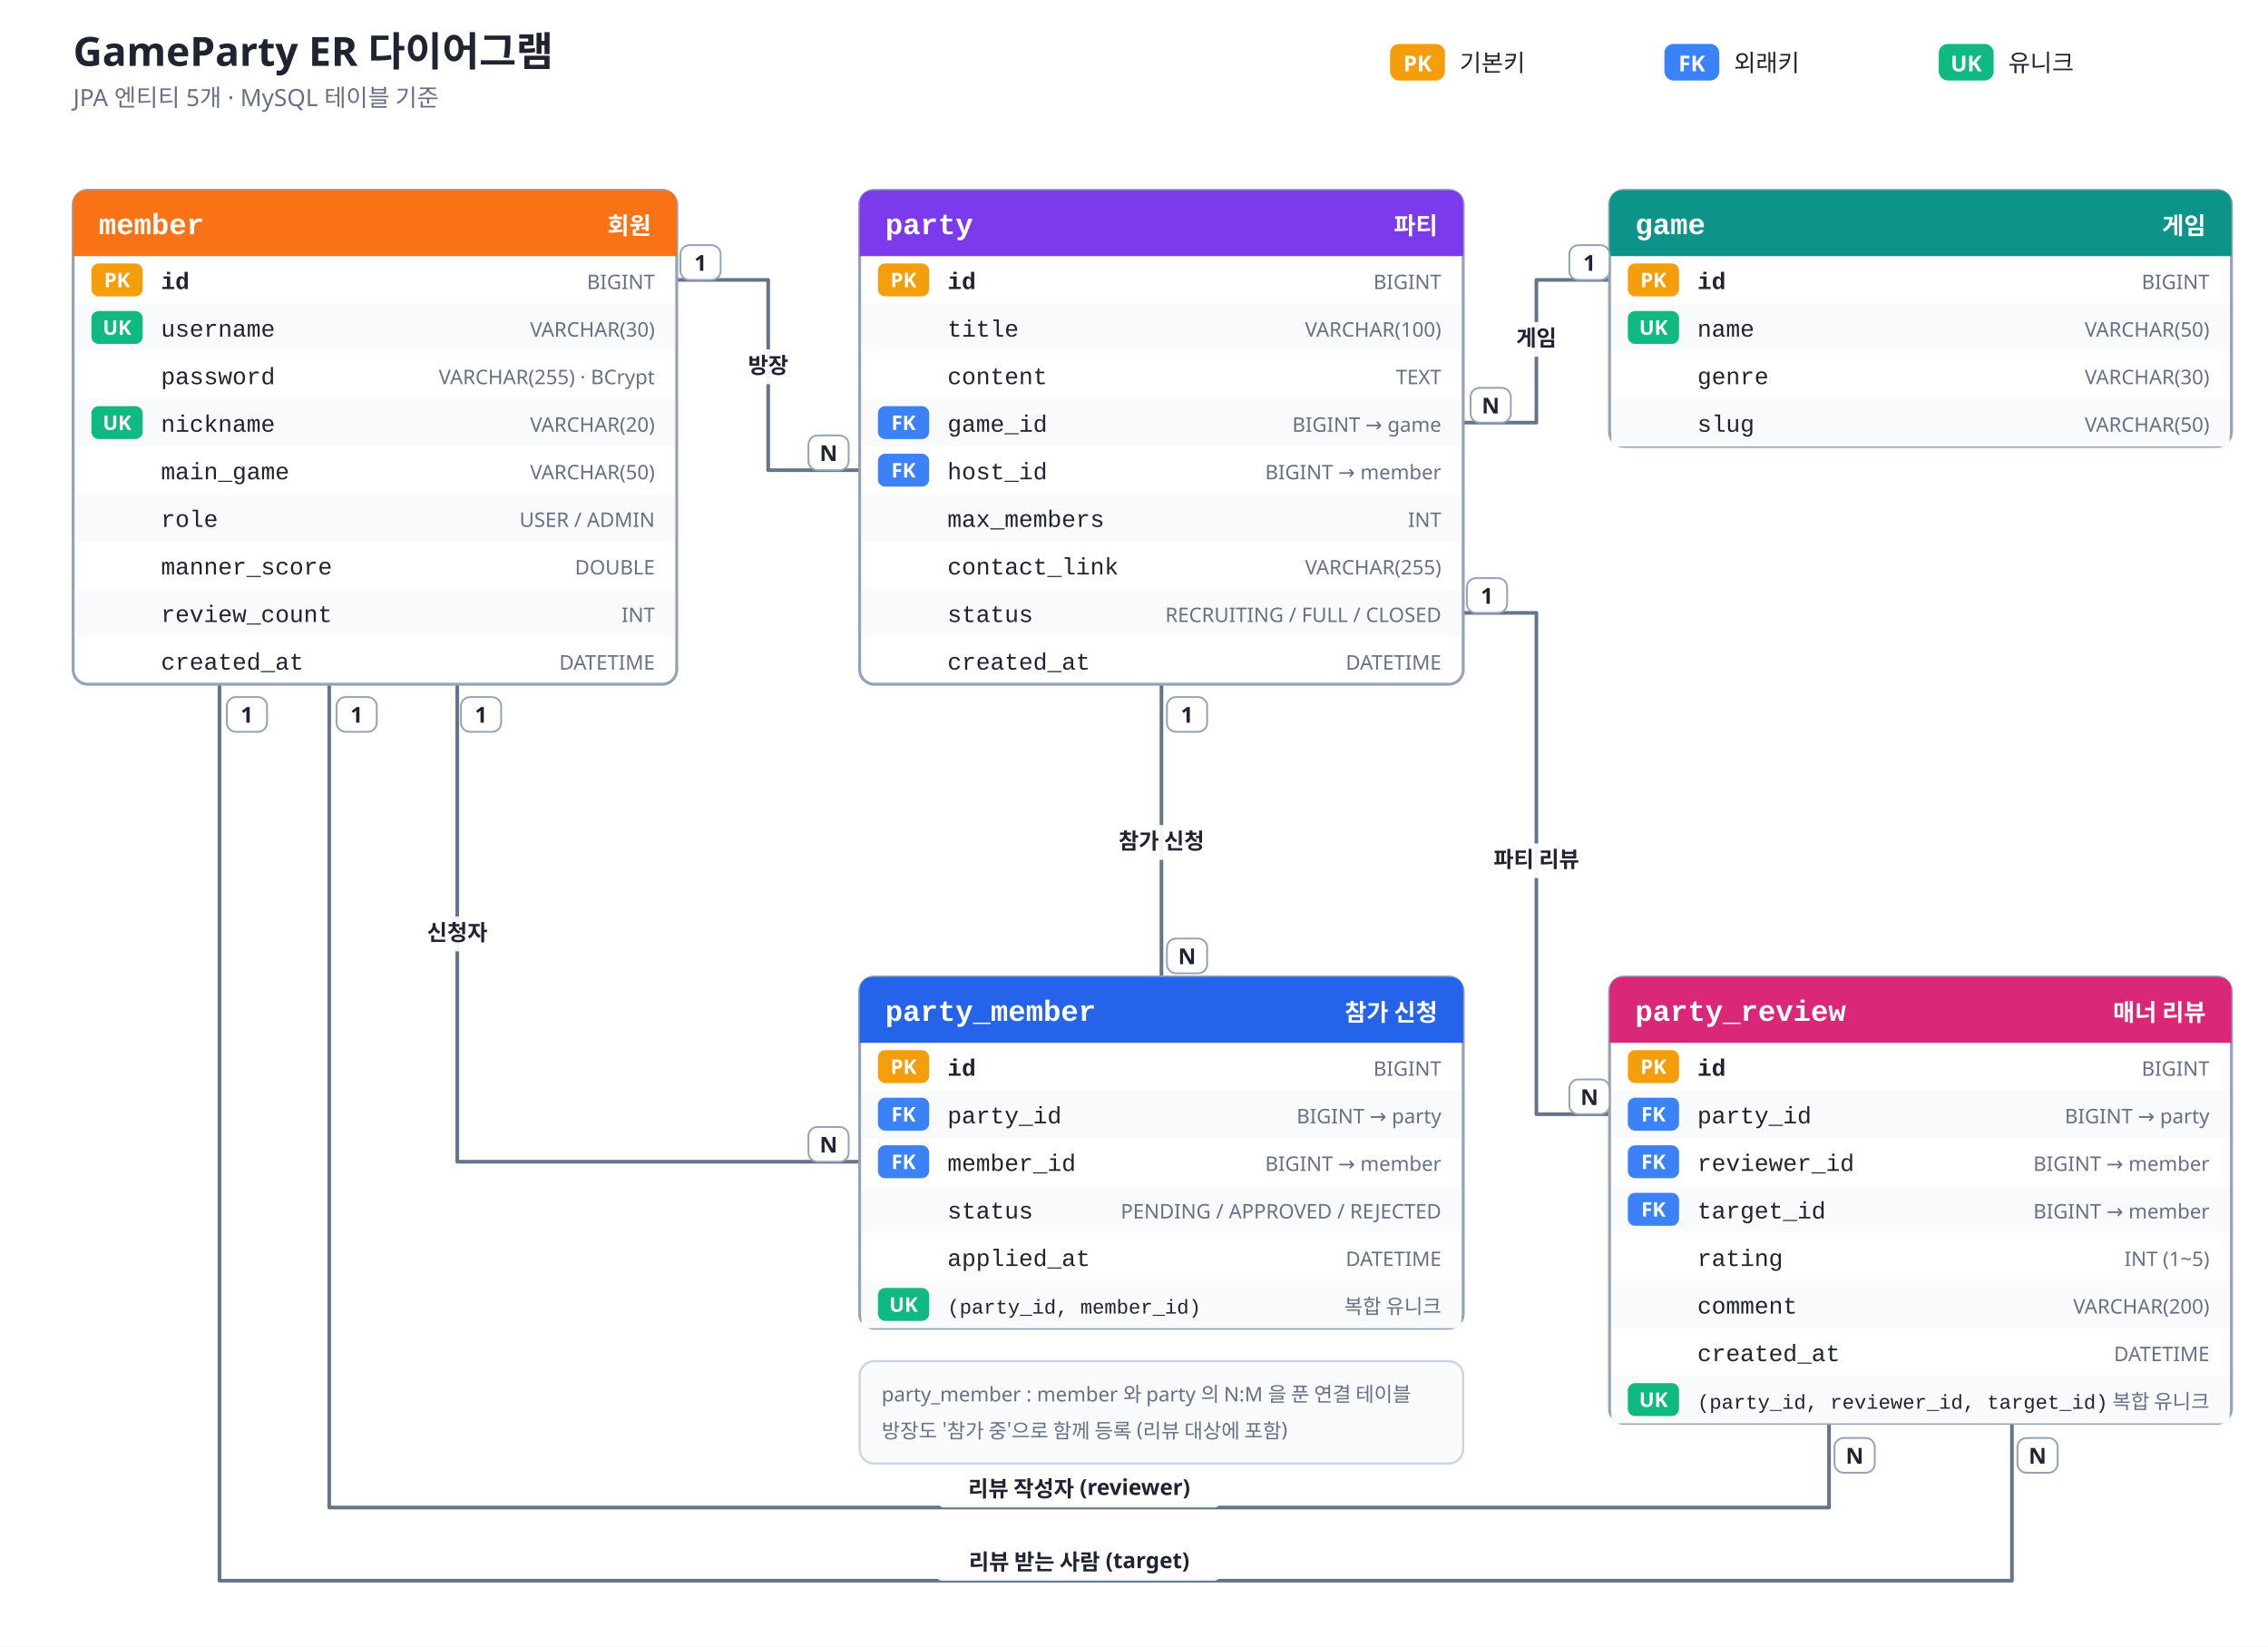
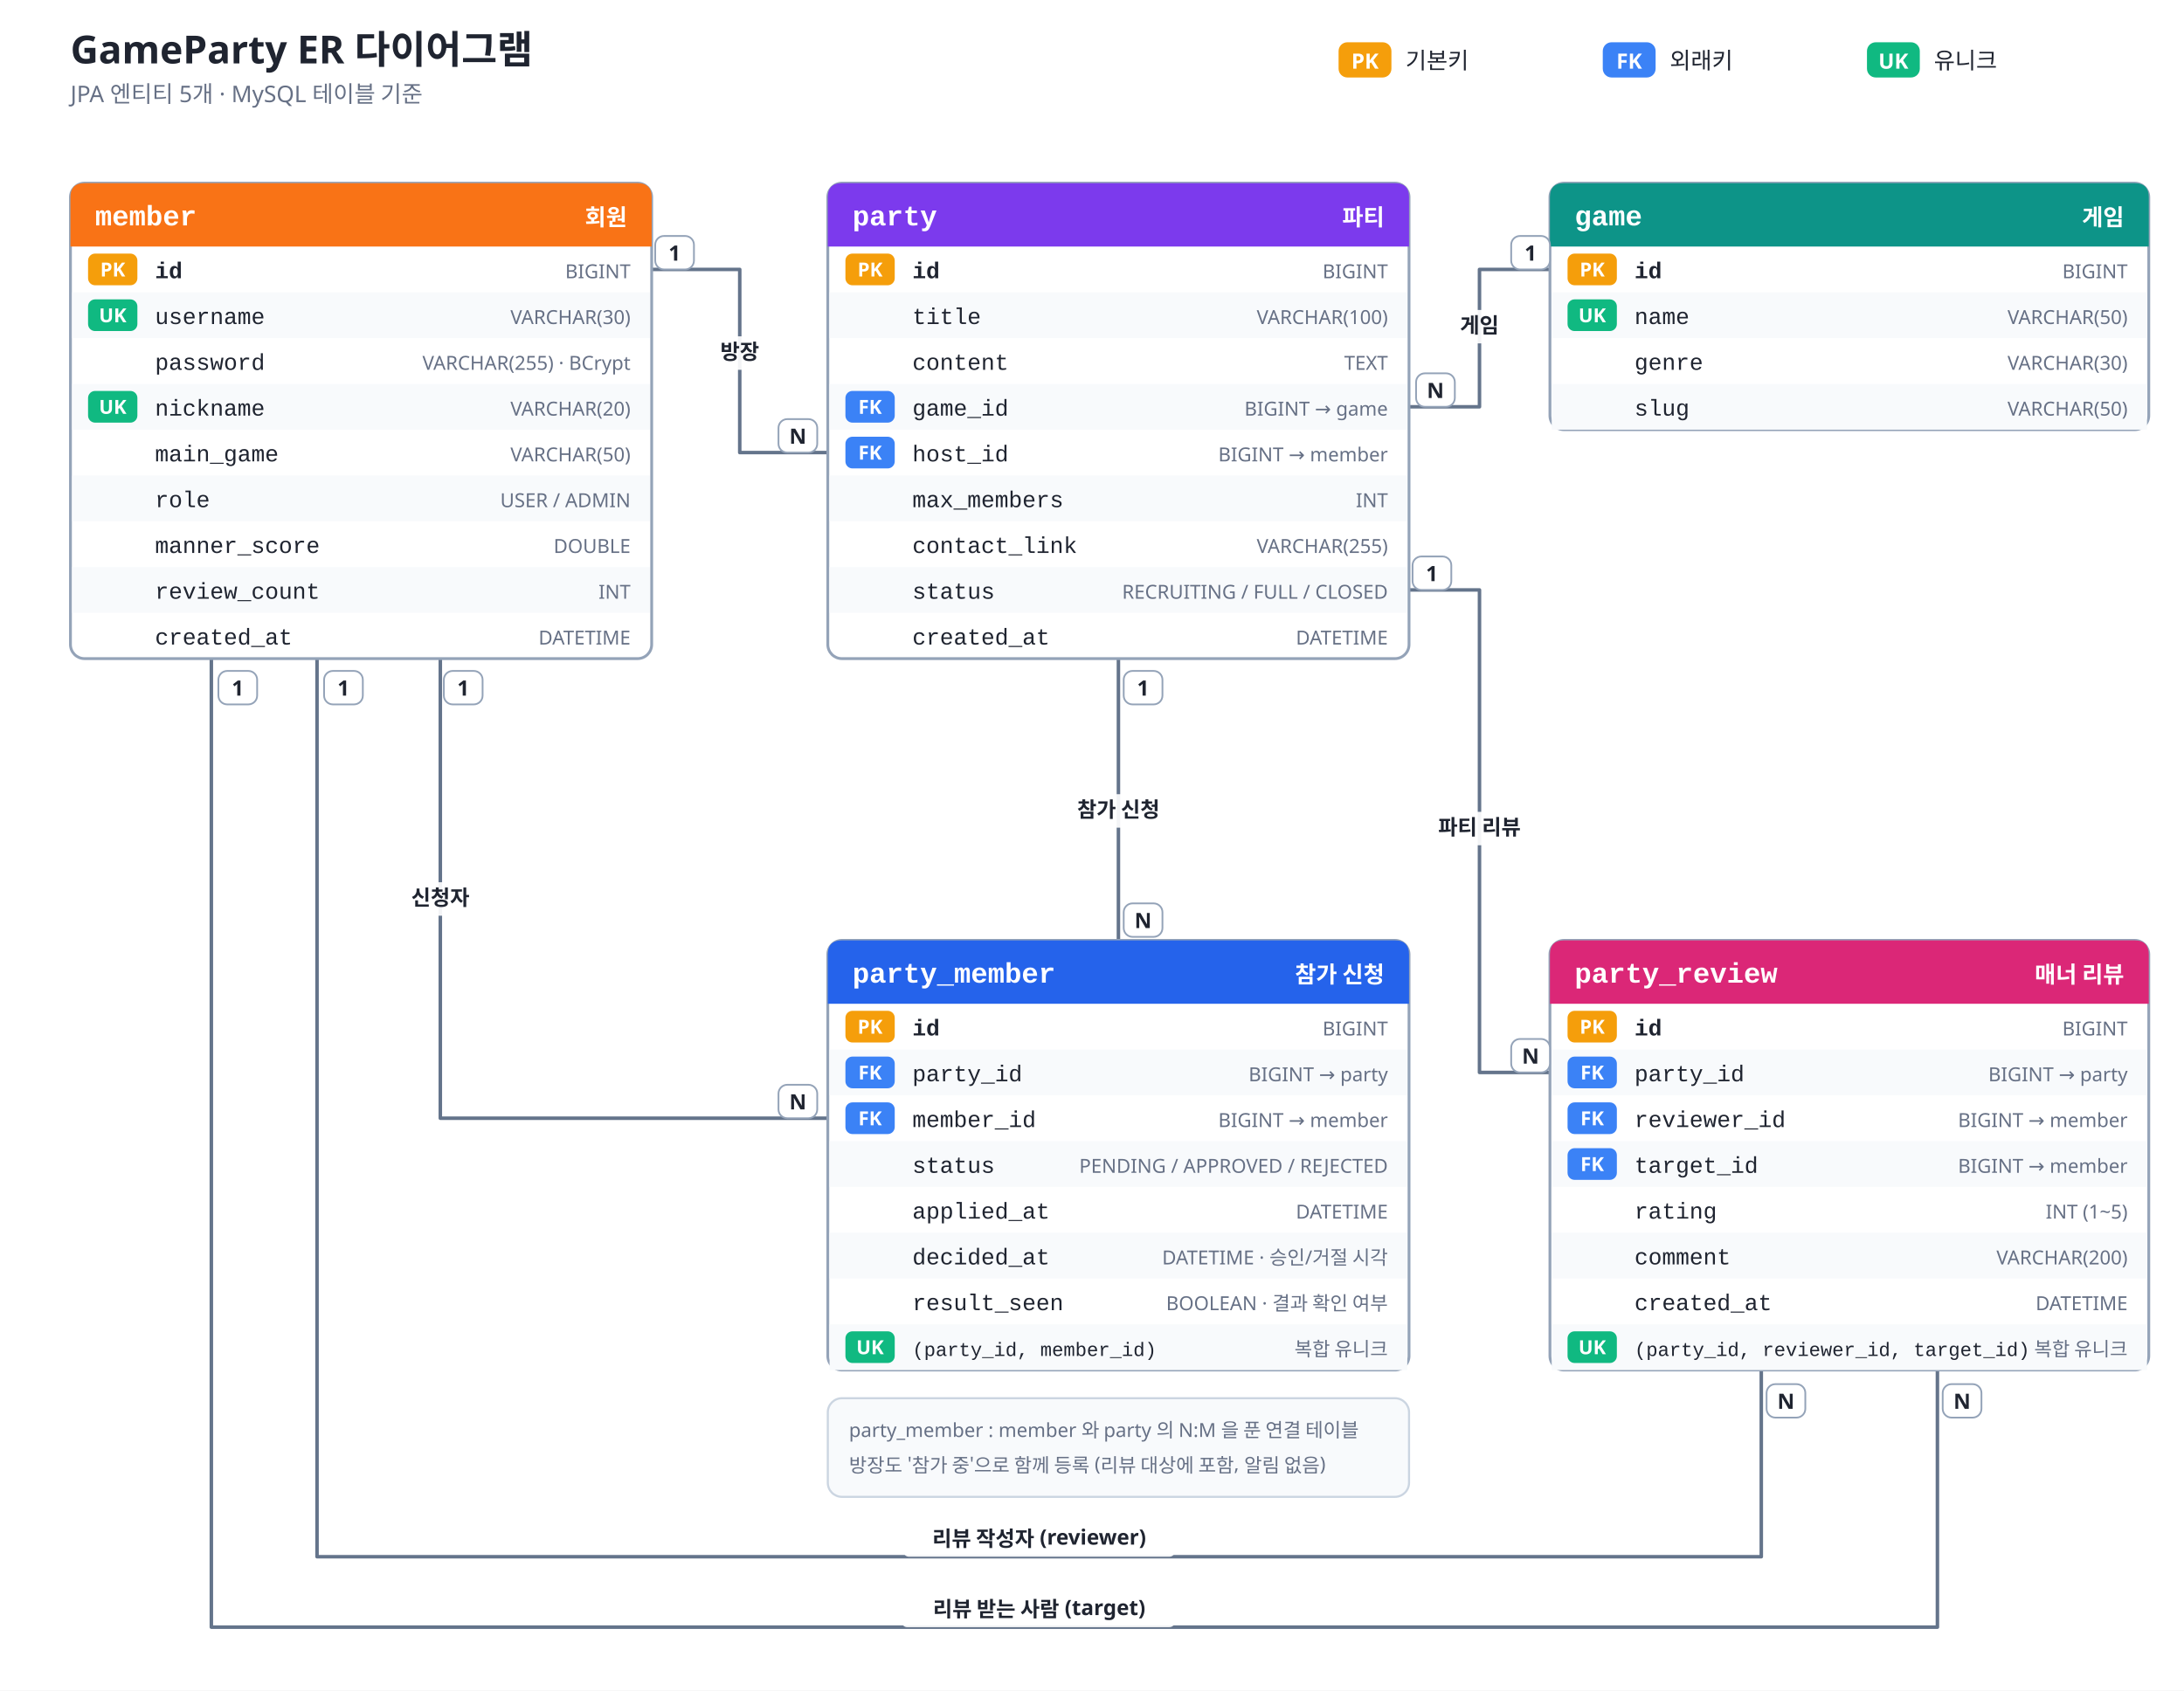
- <svg xmlns="http://www.w3.org/2000/svg" viewBox="0 0 1240 900" width="1240" height="900" font-family="'Malgun Gothic','Apple SD Gothic Neo','Noto Sans KR',sans-serif">
-   <rect width="1240" height="900" fill="#ffffff" />
+ <svg xmlns="http://www.w3.org/2000/svg" viewBox="0 0 1240 960" width="1240" height="960" font-family="'Malgun Gothic','Apple SD Gothic Neo','Noto Sans KR',sans-serif">
+   <rect width="1240" height="960" fill="#ffffff" />
  <defs>
    <marker id="arr" viewBox="0 0 10 10" refX="9" refY="5" markerWidth="8" markerHeight="8" orient="auto-start-reverse">
      <path d="M0,0 L10,5 L0,10 z" fill="#64748b" />
    </marker>
    <marker id="arrD" viewBox="0 0 10 10" refX="9" refY="5" markerWidth="8" markerHeight="8" orient="auto-start-reverse">
      <path d="M0,0 L10,5 L0,10 z" fill="#dc2626" />
    </marker>
  </defs>
  <text x="40" y="36" font-size="22" font-weight="bold" fill="#1f2430" text-anchor="start">GameParty ER 다이어그램</text>
  <text x="40" y="58" font-size="13" font-weight="normal" fill="#667085" text-anchor="start">JPA 엔티티 5개 · MySQL 테이블 기준</text>
  <rect x="760" y="24" width="30" height="20" rx="5" fill="#f59e0b" />
  <text x="775" y="39" font-size="12" font-weight="bold" fill="#ffffff" text-anchor="middle">PK</text>
  <text x="798" y="39" font-size="13" font-weight="normal" fill="#1f2430" text-anchor="start">기본키</text>
  <rect x="910" y="24" width="30" height="20" rx="5" fill="#3b82f6" />
  <text x="925" y="39" font-size="12" font-weight="bold" fill="#ffffff" text-anchor="middle">FK</text>
  <text x="948" y="39" font-size="13" font-weight="normal" fill="#1f2430" text-anchor="start">외래키</text>
  <rect x="1060" y="24" width="30" height="20" rx="5" fill="#10b981" />
  <text x="1075" y="39" font-size="12" font-weight="bold" fill="#ffffff" text-anchor="middle">UK</text>
  <text x="1098" y="39" font-size="13" font-weight="normal" fill="#1f2430" text-anchor="start">유니크</text>
  <g transform="translate(0,64)">
    <polyline points="370,89 420,89 420,193 470,193" fill="none" stroke="#64748b" stroke-width="2" stroke-linejoin="round" />
    <polyline points="880,89 840,89 840,167 800,167" fill="none" stroke="#64748b" stroke-width="2" stroke-linejoin="round" />
    <polyline points="635,310 635,470" fill="none" stroke="#64748b" stroke-width="2" stroke-linejoin="round" />
    <polyline points="250,310 250,571 470,571" fill="none" stroke="#64748b" stroke-width="2" stroke-linejoin="round" />
    <polyline points="800,271 840,271 840,545 880,545" fill="none" stroke="#64748b" stroke-width="2" stroke-linejoin="round" />
-     <polyline points="180,310 180,760 1000,760 1000,714" fill="none" stroke="#64748b" stroke-width="2" stroke-linejoin="round" />
-     <polyline points="120,310 120,800 1100,800 1100,714" fill="none" stroke="#64748b" stroke-width="2" stroke-linejoin="round" />
+     <polyline points="180,310 180,820 1000,820 1000,714" fill="none" stroke="#64748b" stroke-width="2" stroke-linejoin="round" />
+     <polyline points="120,310 120,860 1100,860 1100,714" fill="none" stroke="#64748b" stroke-width="2" stroke-linejoin="round" />
    <rect x="40" y="40" width="330" height="270" rx="8" fill="#ffffff" stroke="#94a3b8" stroke-width="1.6" />
    <path d="M40,76 L40,48 Q40,40 48,40 L362,40 Q370,40 370,48 L370,76 Z" fill="#f97316" />
    <text x="54" y="64" font-size="16" font-weight="bold" fill="#ffffff" text-anchor="start" font-family="Consolas,'D2Coding','Courier New',monospace">member</text>
    <text x="356" y="64" font-size="13" font-weight="bold" fill="#ffffff" text-anchor="end">회원</text>
    <rect x="50" y="80" width="28" height="18" rx="4" fill="#f59e0b" />
    <text x="64" y="93" font-size="11" font-weight="bold" fill="#ffffff" text-anchor="middle">PK</text>
    <text x="88" y="94" font-size="13" font-weight="bold" fill="#1f2430" text-anchor="start" font-family="Consolas,'D2Coding','Courier New',monospace">id</text>
    <text x="358" y="94" font-size="11" font-weight="normal" fill="#667085" text-anchor="end">BIGINT</text>
    <rect x="41" y="102" width="328" height="26" fill="#f8fafc" />
    <rect x="50" y="106" width="28" height="18" rx="4" fill="#10b981" />
    <text x="64" y="119" font-size="11" font-weight="bold" fill="#ffffff" text-anchor="middle">UK</text>
    <text x="88" y="120" font-size="13" font-weight="normal" fill="#1f2430" text-anchor="start" font-family="Consolas,'D2Coding','Courier New',monospace">username</text>
    <text x="358" y="120" font-size="11" font-weight="normal" fill="#667085" text-anchor="end">VARCHAR(30)</text>
    <text x="88" y="146" font-size="13" font-weight="normal" fill="#1f2430" text-anchor="start" font-family="Consolas,'D2Coding','Courier New',monospace">password</text>
    <text x="358" y="146" font-size="11" font-weight="normal" fill="#667085" text-anchor="end">VARCHAR(255) · BCrypt</text>
    <rect x="41" y="154" width="328" height="26" fill="#f8fafc" />
    <rect x="50" y="158" width="28" height="18" rx="4" fill="#10b981" />
    <text x="64" y="171" font-size="11" font-weight="bold" fill="#ffffff" text-anchor="middle">UK</text>
    <text x="88" y="172" font-size="13" font-weight="normal" fill="#1f2430" text-anchor="start" font-family="Consolas,'D2Coding','Courier New',monospace">nickname</text>
    <text x="358" y="172" font-size="11" font-weight="normal" fill="#667085" text-anchor="end">VARCHAR(20)</text>
    <text x="88" y="198" font-size="13" font-weight="normal" fill="#1f2430" text-anchor="start" font-family="Consolas,'D2Coding','Courier New',monospace">main_game</text>
    <text x="358" y="198" font-size="11" font-weight="normal" fill="#667085" text-anchor="end">VARCHAR(50)</text>
    <rect x="41" y="206" width="328" height="26" fill="#f8fafc" />
    <text x="88" y="224" font-size="13" font-weight="normal" fill="#1f2430" text-anchor="start" font-family="Consolas,'D2Coding','Courier New',monospace">role</text>
    <text x="358" y="224" font-size="11" font-weight="normal" fill="#667085" text-anchor="end">USER / ADMIN</text>
    <text x="88" y="250" font-size="13" font-weight="normal" fill="#1f2430" text-anchor="start" font-family="Consolas,'D2Coding','Courier New',monospace">manner_score</text>
    <text x="358" y="250" font-size="11" font-weight="normal" fill="#667085" text-anchor="end">DOUBLE</text>
    <rect x="41" y="258" width="328" height="26" fill="#f8fafc" />
    <text x="88" y="276" font-size="13" font-weight="normal" fill="#1f2430" text-anchor="start" font-family="Consolas,'D2Coding','Courier New',monospace">review_count</text>
    <text x="358" y="276" font-size="11" font-weight="normal" fill="#667085" text-anchor="end">INT</text>
    <text x="88" y="302" font-size="13" font-weight="normal" fill="#1f2430" text-anchor="start" font-family="Consolas,'D2Coding','Courier New',monospace">created_at</text>
    <text x="358" y="302" font-size="11" font-weight="normal" fill="#667085" text-anchor="end">DATETIME</text>
    <rect x="470" y="40" width="330" height="270" rx="8" fill="#ffffff" stroke="#94a3b8" stroke-width="1.6" />
    <path d="M470,76 L470,48 Q470,40 478,40 L792,40 Q800,40 800,48 L800,76 Z" fill="#7c3aed" />
    <text x="484" y="64" font-size="16" font-weight="bold" fill="#ffffff" text-anchor="start" font-family="Consolas,'D2Coding','Courier New',monospace">party</text>
    <text x="786" y="64" font-size="13" font-weight="bold" fill="#ffffff" text-anchor="end">파티</text>
    <rect x="480" y="80" width="28" height="18" rx="4" fill="#f59e0b" />
    <text x="494" y="93" font-size="11" font-weight="bold" fill="#ffffff" text-anchor="middle">PK</text>
    <text x="518" y="94" font-size="13" font-weight="bold" fill="#1f2430" text-anchor="start" font-family="Consolas,'D2Coding','Courier New',monospace">id</text>
    <text x="788" y="94" font-size="11" font-weight="normal" fill="#667085" text-anchor="end">BIGINT</text>
    <rect x="471" y="102" width="328" height="26" fill="#f8fafc" />
    <text x="518" y="120" font-size="13" font-weight="normal" fill="#1f2430" text-anchor="start" font-family="Consolas,'D2Coding','Courier New',monospace">title</text>
    <text x="788" y="120" font-size="11" font-weight="normal" fill="#667085" text-anchor="end">VARCHAR(100)</text>
    <text x="518" y="146" font-size="13" font-weight="normal" fill="#1f2430" text-anchor="start" font-family="Consolas,'D2Coding','Courier New',monospace">content</text>
    <text x="788" y="146" font-size="11" font-weight="normal" fill="#667085" text-anchor="end">TEXT</text>
    <rect x="471" y="154" width="328" height="26" fill="#f8fafc" />
    <rect x="480" y="158" width="28" height="18" rx="4" fill="#3b82f6" />
    <text x="494" y="171" font-size="11" font-weight="bold" fill="#ffffff" text-anchor="middle">FK</text>
    <text x="518" y="172" font-size="13" font-weight="normal" fill="#1f2430" text-anchor="start" font-family="Consolas,'D2Coding','Courier New',monospace">game_id</text>
    <text x="788" y="172" font-size="11" font-weight="normal" fill="#667085" text-anchor="end">BIGINT → game</text>
    <rect x="480" y="184" width="28" height="18" rx="4" fill="#3b82f6" />
    <text x="494" y="197" font-size="11" font-weight="bold" fill="#ffffff" text-anchor="middle">FK</text>
    <text x="518" y="198" font-size="13" font-weight="normal" fill="#1f2430" text-anchor="start" font-family="Consolas,'D2Coding','Courier New',monospace">host_id</text>
    <text x="788" y="198" font-size="11" font-weight="normal" fill="#667085" text-anchor="end">BIGINT → member</text>
    <rect x="471" y="206" width="328" height="26" fill="#f8fafc" />
    <text x="518" y="224" font-size="13" font-weight="normal" fill="#1f2430" text-anchor="start" font-family="Consolas,'D2Coding','Courier New',monospace">max_members</text>
    <text x="788" y="224" font-size="11" font-weight="normal" fill="#667085" text-anchor="end">INT</text>
    <text x="518" y="250" font-size="13" font-weight="normal" fill="#1f2430" text-anchor="start" font-family="Consolas,'D2Coding','Courier New',monospace">contact_link</text>
    <text x="788" y="250" font-size="11" font-weight="normal" fill="#667085" text-anchor="end">VARCHAR(255)</text>
    <rect x="471" y="258" width="328" height="26" fill="#f8fafc" />
    <text x="518" y="276" font-size="13" font-weight="normal" fill="#1f2430" text-anchor="start" font-family="Consolas,'D2Coding','Courier New',monospace">status</text>
    <text x="788" y="276" font-size="11" font-weight="normal" fill="#667085" text-anchor="end">RECRUITING / FULL / CLOSED</text>
    <text x="518" y="302" font-size="13" font-weight="normal" fill="#1f2430" text-anchor="start" font-family="Consolas,'D2Coding','Courier New',monospace">created_at</text>
    <text x="788" y="302" font-size="11" font-weight="normal" fill="#667085" text-anchor="end">DATETIME</text>
    <rect x="880" y="40" width="340" height="140" rx="8" fill="#ffffff" stroke="#94a3b8" stroke-width="1.6" />
    <path d="M880,76 L880,48 Q880,40 888,40 L1212,40 Q1220,40 1220,48 L1220,76 Z" fill="#0d9488" />
    <text x="894" y="64" font-size="16" font-weight="bold" fill="#ffffff" text-anchor="start" font-family="Consolas,'D2Coding','Courier New',monospace">game</text>
    <text x="1206" y="64" font-size="13" font-weight="bold" fill="#ffffff" text-anchor="end">게임</text>
    <rect x="890" y="80" width="28" height="18" rx="4" fill="#f59e0b" />
    <text x="904" y="93" font-size="11" font-weight="bold" fill="#ffffff" text-anchor="middle">PK</text>
    <text x="928" y="94" font-size="13" font-weight="bold" fill="#1f2430" text-anchor="start" font-family="Consolas,'D2Coding','Courier New',monospace">id</text>
    <text x="1208" y="94" font-size="11" font-weight="normal" fill="#667085" text-anchor="end">BIGINT</text>
    <rect x="881" y="102" width="338" height="26" fill="#f8fafc" />
    <rect x="890" y="106" width="28" height="18" rx="4" fill="#10b981" />
    <text x="904" y="119" font-size="11" font-weight="bold" fill="#ffffff" text-anchor="middle">UK</text>
    <text x="928" y="120" font-size="13" font-weight="normal" fill="#1f2430" text-anchor="start" font-family="Consolas,'D2Coding','Courier New',monospace">name</text>
    <text x="1208" y="120" font-size="11" font-weight="normal" fill="#667085" text-anchor="end">VARCHAR(50)</text>
    <text x="928" y="146" font-size="13" font-weight="normal" fill="#1f2430" text-anchor="start" font-family="Consolas,'D2Coding','Courier New',monospace">genre</text>
    <text x="1208" y="146" font-size="11" font-weight="normal" fill="#667085" text-anchor="end">VARCHAR(30)</text>
    <rect x="881" y="154" width="338" height="26" fill="#f8fafc" />
    <text x="928" y="172" font-size="13" font-weight="normal" fill="#1f2430" text-anchor="start" font-family="Consolas,'D2Coding','Courier New',monospace">slug</text>
    <text x="1208" y="172" font-size="11" font-weight="normal" fill="#667085" text-anchor="end">VARCHAR(50)</text>
-     <rect x="470" y="470" width="330" height="192" rx="8" fill="#ffffff" stroke="#94a3b8" stroke-width="1.6" />
+     <rect x="470" y="470" width="330" height="244" rx="8" fill="#ffffff" stroke="#94a3b8" stroke-width="1.6" />
    <path d="M470,506 L470,478 Q470,470 478,470 L792,470 Q800,470 800,478 L800,506 Z" fill="#2563eb" />
    <text x="484" y="494" font-size="16" font-weight="bold" fill="#ffffff" text-anchor="start" font-family="Consolas,'D2Coding','Courier New',monospace">party_member</text>
    <text x="786" y="494" font-size="13" font-weight="bold" fill="#ffffff" text-anchor="end">참가 신청</text>
    <rect x="480" y="510" width="28" height="18" rx="4" fill="#f59e0b" />
    <text x="494" y="523" font-size="11" font-weight="bold" fill="#ffffff" text-anchor="middle">PK</text>
    <text x="518" y="524" font-size="13" font-weight="bold" fill="#1f2430" text-anchor="start" font-family="Consolas,'D2Coding','Courier New',monospace">id</text>
    <text x="788" y="524" font-size="11" font-weight="normal" fill="#667085" text-anchor="end">BIGINT</text>
    <rect x="471" y="532" width="328" height="26" fill="#f8fafc" />
    <rect x="480" y="536" width="28" height="18" rx="4" fill="#3b82f6" />
    <text x="494" y="549" font-size="11" font-weight="bold" fill="#ffffff" text-anchor="middle">FK</text>
    <text x="518" y="550" font-size="13" font-weight="normal" fill="#1f2430" text-anchor="start" font-family="Consolas,'D2Coding','Courier New',monospace">party_id</text>
    <text x="788" y="550" font-size="11" font-weight="normal" fill="#667085" text-anchor="end">BIGINT → party</text>
    <rect x="480" y="562" width="28" height="18" rx="4" fill="#3b82f6" />
    <text x="494" y="575" font-size="11" font-weight="bold" fill="#ffffff" text-anchor="middle">FK</text>
    <text x="518" y="576" font-size="13" font-weight="normal" fill="#1f2430" text-anchor="start" font-family="Consolas,'D2Coding','Courier New',monospace">member_id</text>
    <text x="788" y="576" font-size="11" font-weight="normal" fill="#667085" text-anchor="end">BIGINT → member</text>
    <rect x="471" y="584" width="328" height="26" fill="#f8fafc" />
    <text x="518" y="602" font-size="13" font-weight="normal" fill="#1f2430" text-anchor="start" font-family="Consolas,'D2Coding','Courier New',monospace">status</text>
    <text x="788" y="602" font-size="11" font-weight="normal" fill="#667085" text-anchor="end">PENDING / APPROVED / REJECTED</text>
    <text x="518" y="628" font-size="13" font-weight="normal" fill="#1f2430" text-anchor="start" font-family="Consolas,'D2Coding','Courier New',monospace">applied_at</text>
    <text x="788" y="628" font-size="11" font-weight="normal" fill="#667085" text-anchor="end">DATETIME</text>
    <rect x="471" y="636" width="328" height="26" fill="#f8fafc" />
-     <rect x="480" y="640" width="28" height="18" rx="4" fill="#10b981" />
-     <text x="494" y="653" font-size="11" font-weight="bold" fill="#ffffff" text-anchor="middle">UK</text>
-     <text x="518" y="654" font-size="11" font-weight="normal" fill="#1f2430" text-anchor="start" font-family="Consolas,'D2Coding','Courier New',monospace">(party_id, member_id)</text>
-     <text x="788" y="654" font-size="11" font-weight="normal" fill="#667085" text-anchor="end">복합 유니크</text>
+     <text x="518" y="654" font-size="13" font-weight="normal" fill="#1f2430" text-anchor="start" font-family="Consolas,'D2Coding','Courier New',monospace">decided_at</text>
+     <text x="788" y="654" font-size="11" font-weight="normal" fill="#667085" text-anchor="end">DATETIME · 승인/거절 시각</text>
+     <text x="518" y="680" font-size="13" font-weight="normal" fill="#1f2430" text-anchor="start" font-family="Consolas,'D2Coding','Courier New',monospace">result_seen</text>
+     <text x="788" y="680" font-size="11" font-weight="normal" fill="#667085" text-anchor="end">BOOLEAN · 결과 확인 여부</text>
+     <rect x="471" y="688" width="328" height="26" fill="#f8fafc" />
+     <rect x="480" y="692" width="28" height="18" rx="4" fill="#10b981" />
+     <text x="494" y="705" font-size="11" font-weight="bold" fill="#ffffff" text-anchor="middle">UK</text>
+     <text x="518" y="706" font-size="11" font-weight="normal" fill="#1f2430" text-anchor="start" font-family="Consolas,'D2Coding','Courier New',monospace">(party_id, member_id)</text>
+     <text x="788" y="706" font-size="11" font-weight="normal" fill="#667085" text-anchor="end">복합 유니크</text>
    <rect x="880" y="470" width="340" height="244" rx="8" fill="#ffffff" stroke="#94a3b8" stroke-width="1.6" />
    <path d="M880,506 L880,478 Q880,470 888,470 L1212,470 Q1220,470 1220,478 L1220,506 Z" fill="#db2777" />
    <text x="894" y="494" font-size="16" font-weight="bold" fill="#ffffff" text-anchor="start" font-family="Consolas,'D2Coding','Courier New',monospace">party_review</text>
    <text x="1206" y="494" font-size="13" font-weight="bold" fill="#ffffff" text-anchor="end">매너 리뷰</text>
    <rect x="890" y="510" width="28" height="18" rx="4" fill="#f59e0b" />
    <text x="904" y="523" font-size="11" font-weight="bold" fill="#ffffff" text-anchor="middle">PK</text>
    <text x="928" y="524" font-size="13" font-weight="bold" fill="#1f2430" text-anchor="start" font-family="Consolas,'D2Coding','Courier New',monospace">id</text>
    <text x="1208" y="524" font-size="11" font-weight="normal" fill="#667085" text-anchor="end">BIGINT</text>
    <rect x="881" y="532" width="338" height="26" fill="#f8fafc" />
    <rect x="890" y="536" width="28" height="18" rx="4" fill="#3b82f6" />
    <text x="904" y="549" font-size="11" font-weight="bold" fill="#ffffff" text-anchor="middle">FK</text>
    <text x="928" y="550" font-size="13" font-weight="normal" fill="#1f2430" text-anchor="start" font-family="Consolas,'D2Coding','Courier New',monospace">party_id</text>
    <text x="1208" y="550" font-size="11" font-weight="normal" fill="#667085" text-anchor="end">BIGINT → party</text>
    <rect x="890" y="562" width="28" height="18" rx="4" fill="#3b82f6" />
    <text x="904" y="575" font-size="11" font-weight="bold" fill="#ffffff" text-anchor="middle">FK</text>
    <text x="928" y="576" font-size="13" font-weight="normal" fill="#1f2430" text-anchor="start" font-family="Consolas,'D2Coding','Courier New',monospace">reviewer_id</text>
    <text x="1208" y="576" font-size="11" font-weight="normal" fill="#667085" text-anchor="end">BIGINT → member</text>
    <rect x="881" y="584" width="338" height="26" fill="#f8fafc" />
    <rect x="890" y="588" width="28" height="18" rx="4" fill="#3b82f6" />
    <text x="904" y="601" font-size="11" font-weight="bold" fill="#ffffff" text-anchor="middle">FK</text>
    <text x="928" y="602" font-size="13" font-weight="normal" fill="#1f2430" text-anchor="start" font-family="Consolas,'D2Coding','Courier New',monospace">target_id</text>
    <text x="1208" y="602" font-size="11" font-weight="normal" fill="#667085" text-anchor="end">BIGINT → member</text>
    <text x="928" y="628" font-size="13" font-weight="normal" fill="#1f2430" text-anchor="start" font-family="Consolas,'D2Coding','Courier New',monospace">rating</text>
    <text x="1208" y="628" font-size="11" font-weight="normal" fill="#667085" text-anchor="end">INT (1~5)</text>
    <rect x="881" y="636" width="338" height="26" fill="#f8fafc" />
    <text x="928" y="654" font-size="13" font-weight="normal" fill="#1f2430" text-anchor="start" font-family="Consolas,'D2Coding','Courier New',monospace">comment</text>
    <text x="1208" y="654" font-size="11" font-weight="normal" fill="#667085" text-anchor="end">VARCHAR(200)</text>
    <text x="928" y="680" font-size="13" font-weight="normal" fill="#1f2430" text-anchor="start" font-family="Consolas,'D2Coding','Courier New',monospace">created_at</text>
    <text x="1208" y="680" font-size="11" font-weight="normal" fill="#667085" text-anchor="end">DATETIME</text>
    <rect x="881" y="688" width="338" height="26" fill="#f8fafc" />
    <rect x="890" y="692" width="28" height="18" rx="4" fill="#10b981" />
    <text x="904" y="705" font-size="11" font-weight="bold" fill="#ffffff" text-anchor="middle">UK</text>
    <text x="928" y="706" font-size="11" font-weight="normal" fill="#1f2430" text-anchor="start" font-family="Consolas,'D2Coding','Courier New',monospace">(party_id, reviewer_id, target_id)</text>
    <text x="1208" y="706" font-size="11" font-weight="normal" fill="#667085" text-anchor="end">복합 유니크</text>
    <rect x="372" y="70" width="22" height="19" rx="5" fill="#ffffff" stroke="#94a3b8" />
    <text x="383" y="84" font-size="12" font-weight="bold" fill="#1f2430" text-anchor="middle">1</text>
    <rect x="442" y="174" width="22" height="19" rx="5" fill="#ffffff" stroke="#94a3b8" />
    <text x="453" y="188" font-size="12" font-weight="bold" fill="#1f2430" text-anchor="middle">N</text>
    <rect x="402" y="127" width="37" height="19" rx="3" fill="#ffffff" opacity="0.92" />
    <text x="420" y="140" font-size="12" font-weight="bold" fill="#1f2430" text-anchor="middle">방장</text>
    <rect x="858" y="70" width="22" height="19" rx="5" fill="#ffffff" stroke="#94a3b8" />
    <text x="869" y="84" font-size="12" font-weight="bold" fill="#1f2430" text-anchor="middle">1</text>
    <rect x="804" y="148" width="22" height="19" rx="5" fill="#ffffff" stroke="#94a3b8" />
    <text x="815" y="162" font-size="12" font-weight="bold" fill="#1f2430" text-anchor="middle">N</text>
    <rect x="822" y="112" width="37" height="19" rx="3" fill="#ffffff" opacity="0.92" />
    <text x="840" y="125" font-size="12" font-weight="bold" fill="#1f2430" text-anchor="middle">게임</text>
    <rect x="638" y="317" width="22" height="19" rx="5" fill="#ffffff" stroke="#94a3b8" />
    <text x="649" y="331" font-size="12" font-weight="bold" fill="#1f2430" text-anchor="middle">1</text>
    <rect x="638" y="449" width="22" height="19" rx="5" fill="#ffffff" stroke="#94a3b8" />
    <text x="649" y="463" font-size="12" font-weight="bold" fill="#1f2430" text-anchor="middle">N</text>
    <rect x="602" y="387" width="66" height="19" rx="3" fill="#ffffff" opacity="0.92" />
    <text x="635" y="400" font-size="12" font-weight="bold" fill="#1f2430" text-anchor="middle">참가 신청</text>
    <rect x="252" y="317" width="22" height="19" rx="5" fill="#ffffff" stroke="#94a3b8" />
    <text x="263" y="331" font-size="12" font-weight="bold" fill="#1f2430" text-anchor="middle">1</text>
    <rect x="442" y="552" width="22" height="19" rx="5" fill="#ffffff" stroke="#94a3b8" />
    <text x="453" y="566" font-size="12" font-weight="bold" fill="#1f2430" text-anchor="middle">N</text>
    <rect x="225" y="437" width="49" height="19" rx="3" fill="#ffffff" opacity="0.92" />
    <text x="250" y="450" font-size="12" font-weight="bold" fill="#1f2430" text-anchor="middle">신청자</text>
    <rect x="802" y="252" width="22" height="19" rx="5" fill="#ffffff" stroke="#94a3b8" />
    <text x="813" y="266" font-size="12" font-weight="bold" fill="#1f2430" text-anchor="middle">1</text>
    <rect x="858" y="526" width="22" height="19" rx="5" fill="#ffffff" stroke="#94a3b8" />
    <text x="869" y="540" font-size="12" font-weight="bold" fill="#1f2430" text-anchor="middle">N</text>
    <rect x="807" y="397" width="66" height="19" rx="3" fill="#ffffff" opacity="0.92" />
    <text x="840" y="410" font-size="12" font-weight="bold" fill="#1f2430" text-anchor="middle">파티 리뷰</text>
    <rect x="184" y="317" width="22" height="19" rx="5" fill="#ffffff" stroke="#94a3b8" />
    <text x="195" y="331" font-size="12" font-weight="bold" fill="#1f2430" text-anchor="middle">1</text>
    <rect x="1003" y="722" width="22" height="19" rx="5" fill="#ffffff" stroke="#94a3b8" />
    <text x="1014" y="736" font-size="12" font-weight="bold" fill="#1f2430" text-anchor="middle">N</text>
-     <rect x="513" y="741" width="154" height="19" rx="3" fill="#ffffff" opacity="0.92" />
-     <text x="590" y="754" font-size="12" font-weight="bold" fill="#1f2430" text-anchor="middle">리뷰 작성자 (reviewer)</text>
+     <rect x="513" y="801" width="154" height="19" rx="3" fill="#ffffff" opacity="0.92" />
+     <text x="590" y="814" font-size="12" font-weight="bold" fill="#1f2430" text-anchor="middle">리뷰 작성자 (reviewer)</text>
    <rect x="124" y="317" width="22" height="19" rx="5" fill="#ffffff" stroke="#94a3b8" />
    <text x="135" y="331" font-size="12" font-weight="bold" fill="#1f2430" text-anchor="middle">1</text>
    <rect x="1103" y="722" width="22" height="19" rx="5" fill="#ffffff" stroke="#94a3b8" />
    <text x="1114" y="736" font-size="12" font-weight="bold" fill="#1f2430" text-anchor="middle">N</text>
-     <rect x="512" y="781" width="155" height="19" rx="3" fill="#ffffff" opacity="0.92" />
-     <text x="590" y="794" font-size="12" font-weight="bold" fill="#1f2430" text-anchor="middle">리뷰 받는 사람 (target)</text>
-     <g transform="translate(470,680)">
+     <rect x="512" y="841" width="155" height="19" rx="3" fill="#ffffff" opacity="0.92" />
+     <text x="590" y="854" font-size="12" font-weight="bold" fill="#1f2430" text-anchor="middle">리뷰 받는 사람 (target)</text>
+     <g transform="translate(470,730)">
      <rect x="0" y="0" width="330" height="56" rx="8" fill="#f8fafc" stroke="#cbd5e1" stroke-width="1.2" />
      <text x="12" y="22" font-size="11" font-weight="normal" fill="#667085" text-anchor="start">party_member : member 와 party 의 N:M 을 푼 연결 테이블</text>
-       <text x="12" y="42" font-size="11" font-weight="normal" fill="#667085" text-anchor="start">방장도 '참가 중'으로 함께 등록 (리뷰 대상에 포함)</text>
+       <text x="12" y="42" font-size="11" font-weight="normal" fill="#667085" text-anchor="start">방장도 '참가 중'으로 함께 등록 (리뷰 대상에 포함, 알림 없음)</text>
    </g>
  </g>
</svg>
